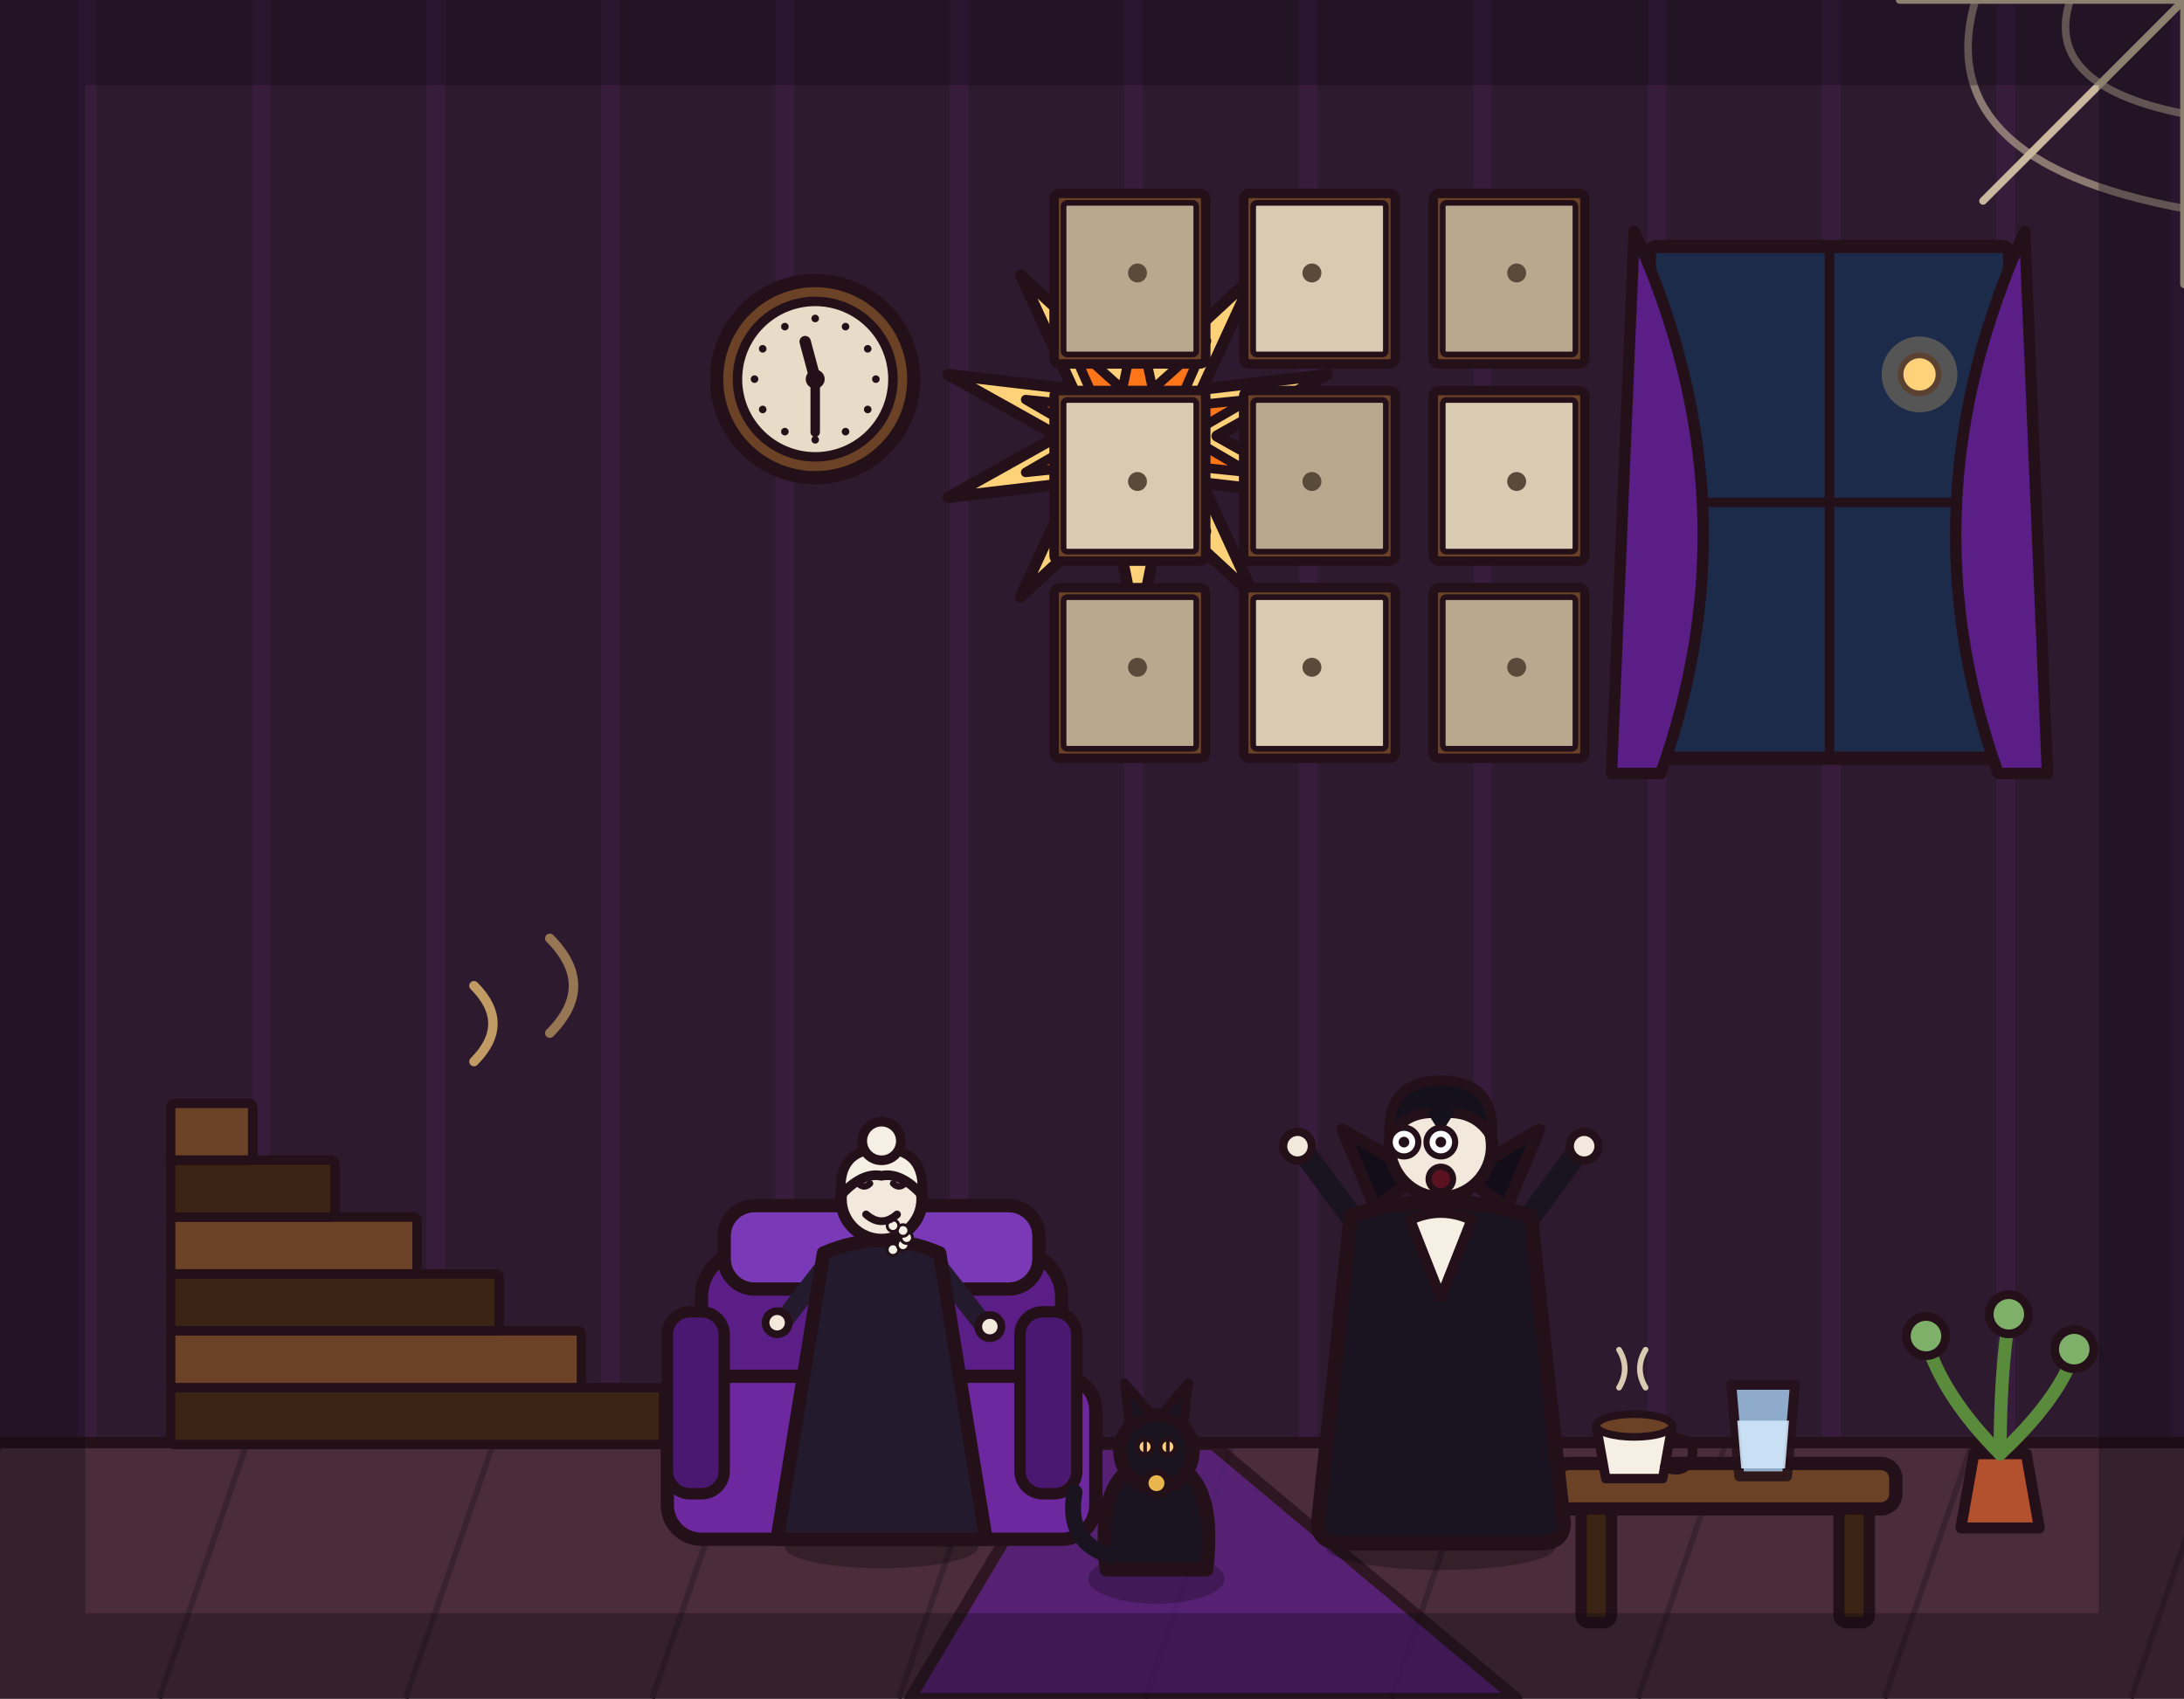
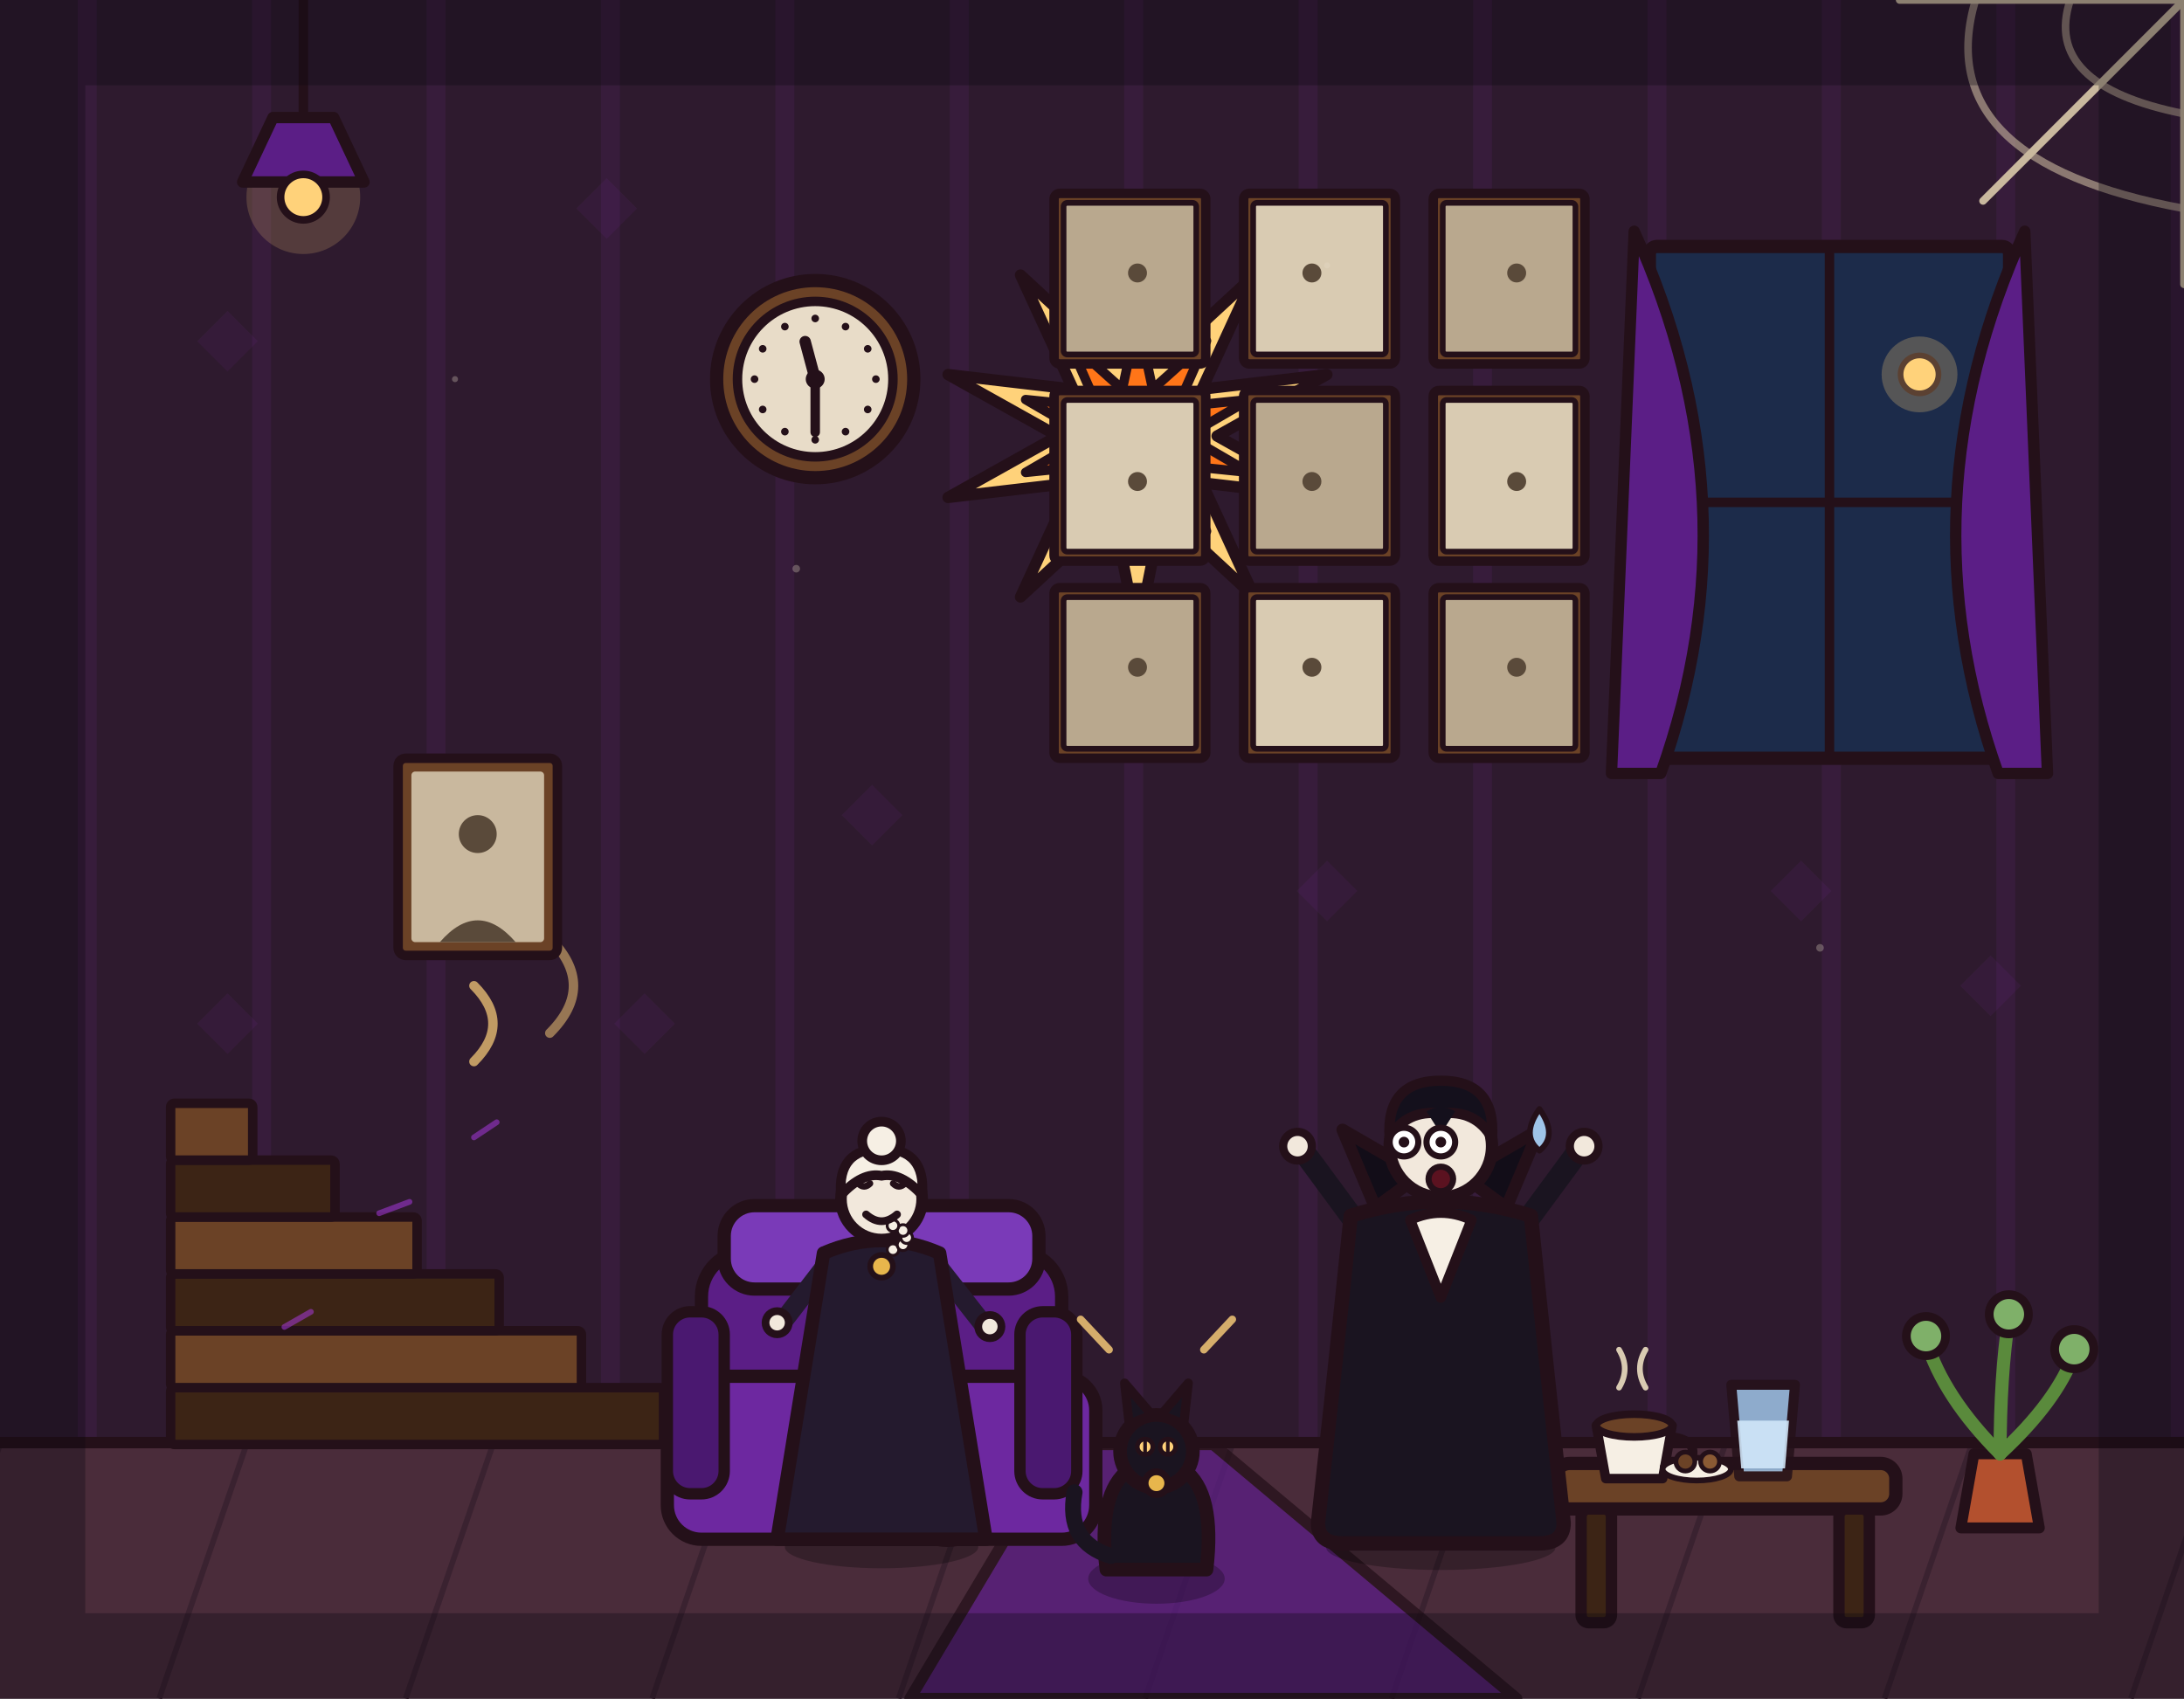
<svg xmlns="http://www.w3.org/2000/svg" viewBox="0 0 1152 896" width="1152" height="896">
  <rect x="0" y="0" width="1152" height="896" fill="#2e1a2e" />
  <path d="M46 0V762M138 0V762M230 0V762M322 0V762M414 0V762M506 0V762M598 0V762M690 0V762M782 0V762M874 0V762M966 0V762M1058 0V762M1150 0V762" stroke="#b03aeb" stroke-width="10" opacity=".07" fill="none" />
  <rect x="0" y="760" width="1152" height="136" fill="#4a2c3a" />
  <path d="M0 762 L-46 896M130 762 L84 896M260 762 L214 896M390 762 L344 896M520 762 L474 896M650 762 L604 896M780 762 L734 896M910 762 L864 896M1040 762 L994 896M1170 762 L1124 896" stroke="#3a2230" stroke-width="3" fill="none" />
  <line x1="0" y1="761" x2="1152" y2="761" stroke="#241019" stroke-width="6" stroke-linecap="round" />
  <path d="M480 896 L560 762 L640 762 L800 896 Z" fill="#5b1e86" stroke="#241019" stroke-width="6" stroke-linejoin="round" stroke-linecap="round" opacity="0.75" />
  <rect x="90" y="732" width="260" height="30" rx="2" fill="#3c2415" stroke="#241019" stroke-width="5" stroke-linejoin="round" stroke-linecap="round" />
  <rect x="90" y="702" width="216.7" height="30" rx="2" fill="#6b4226" stroke="#241019" stroke-width="5" stroke-linejoin="round" stroke-linecap="round" />
  <rect x="90" y="672" width="173.3" height="30" rx="2" fill="#3c2415" stroke="#241019" stroke-width="5" stroke-linejoin="round" stroke-linecap="round" />
  <rect x="90" y="642" width="130" height="30" rx="2" fill="#6b4226" stroke="#241019" stroke-width="5" stroke-linejoin="round" stroke-linecap="round" />
  <rect x="90" y="612" width="86.7" height="30" rx="2" fill="#3c2415" stroke="#241019" stroke-width="5" stroke-linejoin="round" stroke-linecap="round" />
  <rect x="90" y="582" width="43.3" height="30" rx="2" fill="#6b4226" stroke="#241019" stroke-width="5" stroke-linejoin="round" stroke-linecap="round" />
  <path d="M250 560 Q270 540 250 520" fill="none" stroke="#ffd27a" stroke-width="5" stroke-linecap="round" stroke-linejoin="round" opacity="0.7" />
  <path d="M290 545 Q315 520 290 495" fill="none" stroke="#ffd27a" stroke-width="5" stroke-linecap="round" stroke-linejoin="round" opacity="0.5" />
  <path d="M600.0 125.0L613.0 190.1L661.7 145.1L634.0 205.3L699.9 197.6L642.0 230.0L699.9 262.4L634.0 254.7L661.7 314.9L613.0 269.9L600.0 335.0L587.0 269.9L538.3 314.9L566.0 254.7L500.1 262.4L558.0 230.0L500.1 197.6L566.0 205.3L538.3 145.1L587.0 190.1 Z" fill="#ffd27a" stroke="#241019" stroke-width="6" stroke-linejoin="round" stroke-linecap="round" />
  <path d="M600.0 168.0L608.0 205.3L636.4 179.8L621.0 214.7L659.0 210.8L626.0 230.0L659.0 249.2L621.0 245.3L636.4 280.2L608.0 254.7L600.0 292.0L592.0 254.7L563.6 280.2L579.0 245.3L541.0 249.2L574.0 230.0L541.0 210.8L579.0 214.7L563.6 179.8L592.0 205.3 Z" fill="#ff7518" stroke="#241019" stroke-width="5" stroke-linejoin="round" stroke-linecap="round" />
  <rect x="870" y="130" width="190" height="270" rx="4" fill="#1c2b4a" stroke="#241019" stroke-width="7" stroke-linejoin="round" stroke-linecap="round" />
  <line x1="965" y1="130" x2="965" y2="400" stroke="#241019" stroke-width="5" stroke-linecap="round" />
  <line x1="870" y1="265" x2="1060" y2="265" stroke="#241019" stroke-width="5" stroke-linecap="round" />
  <path d="M862 122 Q927 265 876 408 L850 408 Z" fill="#5b1e86" stroke="#241019" stroke-width="6" stroke-linejoin="round" stroke-linecap="round" />
  <path d="M1068 122 Q1003 265 1054 408 L1080 408 Z" fill="#5b1e86" stroke="#241019" stroke-width="6" stroke-linejoin="round" stroke-linecap="round" />
  <circle cx="1012.5" cy="197.5" r="10" fill="#ffd27a" stroke="#241019" stroke-width="3" stroke-linejoin="round" stroke-linecap="round" />
  <circle cx="1012.5" cy="197.5" r="20" fill="#ffd27a" opacity="0.25" stroke="none" />
  <rect x="556" y="102" width="80" height="90" rx="3" fill="#6b4226" stroke="#241019" stroke-width="5" stroke-linejoin="round" stroke-linecap="round" />
  <rect x="561" y="107" width="70" height="80" rx="2" fill="#b9a88e" stroke="#241019" stroke-width="3" stroke-linejoin="round" stroke-linecap="round" />
  <circle cx="600" cy="144" r="5" fill="#5a4a3a" stroke-width="0" stroke-linejoin="round" stroke-linecap="round" stroke="none" />
  <rect x="556" y="206" width="80" height="90" rx="3" fill="#6b4226" stroke="#241019" stroke-width="5" stroke-linejoin="round" stroke-linecap="round" />
  <rect x="561" y="211" width="70" height="80" rx="2" fill="#d9cbb2" stroke="#241019" stroke-width="3" stroke-linejoin="round" stroke-linecap="round" />
  <circle cx="600" cy="254" r="5" fill="#5a4a3a" stroke-width="0" stroke-linejoin="round" stroke-linecap="round" stroke="none" />
  <rect x="556" y="310" width="80" height="90" rx="3" fill="#6b4226" stroke="#241019" stroke-width="5" stroke-linejoin="round" stroke-linecap="round" />
  <rect x="561" y="315" width="70" height="80" rx="2" fill="#b9a88e" stroke="#241019" stroke-width="3" stroke-linejoin="round" stroke-linecap="round" />
  <circle cx="600" cy="352" r="5" fill="#5a4a3a" stroke-width="0" stroke-linejoin="round" stroke-linecap="round" stroke="none" />
  <rect x="656" y="102" width="80" height="90" rx="3" fill="#6b4226" stroke="#241019" stroke-width="5" stroke-linejoin="round" stroke-linecap="round" />
  <rect x="661" y="107" width="70" height="80" rx="2" fill="#d9cbb2" stroke="#241019" stroke-width="3" stroke-linejoin="round" stroke-linecap="round" />
  <circle cx="692" cy="144" r="5" fill="#5a4a3a" stroke-width="0" stroke-linejoin="round" stroke-linecap="round" stroke="none" />
  <rect x="656" y="206" width="80" height="90" rx="3" fill="#6b4226" stroke="#241019" stroke-width="5" stroke-linejoin="round" stroke-linecap="round" />
  <rect x="661" y="211" width="70" height="80" rx="2" fill="#b9a88e" stroke="#241019" stroke-width="3" stroke-linejoin="round" stroke-linecap="round" />
  <circle cx="692" cy="254" r="5" fill="#5a4a3a" stroke-width="0" stroke-linejoin="round" stroke-linecap="round" stroke="none" />
  <rect x="656" y="310" width="80" height="90" rx="3" fill="#6b4226" stroke="#241019" stroke-width="5" stroke-linejoin="round" stroke-linecap="round" />
  <rect x="661" y="315" width="70" height="80" rx="2" fill="#d9cbb2" stroke="#241019" stroke-width="3" stroke-linejoin="round" stroke-linecap="round" />
  <circle cx="692" cy="352" r="5" fill="#5a4a3a" stroke-width="0" stroke-linejoin="round" stroke-linecap="round" stroke="none" />
  <rect x="756" y="102" width="80" height="90" rx="3" fill="#6b4226" stroke="#241019" stroke-width="5" stroke-linejoin="round" stroke-linecap="round" />
  <rect x="761" y="107" width="70" height="80" rx="2" fill="#b9a88e" stroke="#241019" stroke-width="3" stroke-linejoin="round" stroke-linecap="round" />
  <circle cx="800" cy="144" r="5" fill="#5a4a3a" stroke-width="0" stroke-linejoin="round" stroke-linecap="round" stroke="none" />
  <rect x="756" y="206" width="80" height="90" rx="3" fill="#6b4226" stroke="#241019" stroke-width="5" stroke-linejoin="round" stroke-linecap="round" />
  <rect x="761" y="211" width="70" height="80" rx="2" fill="#d9cbb2" stroke="#241019" stroke-width="3" stroke-linejoin="round" stroke-linecap="round" />
  <circle cx="800" cy="254" r="5" fill="#5a4a3a" stroke-width="0" stroke-linejoin="round" stroke-linecap="round" stroke="none" />
  <rect x="756" y="310" width="80" height="90" rx="3" fill="#6b4226" stroke="#241019" stroke-width="5" stroke-linejoin="round" stroke-linecap="round" />
  <rect x="761" y="315" width="70" height="80" rx="2" fill="#b9a88e" stroke="#241019" stroke-width="3" stroke-linejoin="round" stroke-linecap="round" />
  <circle cx="800" cy="352" r="5" fill="#5a4a3a" stroke-width="0" stroke-linejoin="round" stroke-linecap="round" stroke="none" />
  <g transform="translate(430 200)">
    <circle cx="0" cy="0" r="52" fill="#6b4226" stroke="#241019" stroke-width="7" stroke-linejoin="round" stroke-linecap="round" />
    <circle cx="0" cy="0" r="41" fill="#e8dcc8" stroke="#241019" stroke-width="5" stroke-linejoin="round" stroke-linecap="round" />
    <circle cx="0" cy="-32" r="2" fill="#241019" opacity="1" />
    <circle cx="16" cy="-27.7" r="2" fill="#241019" opacity="1" />
    <circle cx="27.7" cy="-16" r="2" fill="#241019" opacity="1" />
    <circle cx="32" cy="0" r="2" fill="#241019" opacity="1" />
    <circle cx="27.7" cy="16" r="2" fill="#241019" opacity="1" />
    <circle cx="16" cy="27.7" r="2" fill="#241019" opacity="1" />
    <circle cx="0" cy="32" r="2" fill="#241019" opacity="1" />
    <circle cx="-16" cy="27.7" r="2" fill="#241019" opacity="1" />
    <circle cx="-27.7" cy="16" r="2" fill="#241019" opacity="1" />
    <circle cx="-32" cy="0" r="2" fill="#241019" opacity="1" />
    <circle cx="-27.7" cy="-16" r="2" fill="#241019" opacity="1" />
    <circle cx="-16" cy="-27.7" r="2" fill="#241019" opacity="1" />
    <line x1="0" y1="0" x2="0" y2="28" stroke="#241019" stroke-width="5" stroke-linecap="round" />
    <line x1="0" y1="0" x2="-5.3" y2="-19.8" stroke="#241019" stroke-width="6" stroke-linecap="round" />
    <circle cx="0" cy="0" r="4" fill="#241019" stroke="#241019" stroke-width="2" stroke-linejoin="round" stroke-linecap="round" />
  </g>
  <line x1="1152" y1="0" x2="1002" y2="0" stroke="#c9b89e" stroke-width="4" stroke-linecap="round" />
  <line x1="1152" y1="0" x2="1152" y2="150" stroke="#c9b89e" stroke-width="4" stroke-linecap="round" />
  <line x1="1152" y1="0" x2="1046" y2="106" stroke="#c9b89e" stroke-width="4" stroke-linecap="round" />
  <path d="M1092 0 Q1077 45 1152 60" fill="none" stroke="#c9b89e" stroke-width="4" stroke-linecap="round" stroke-linejoin="round" opacity="0.6" />
  <path d="M1042 0 Q1017 85 1152 110" fill="none" stroke="#c9b89e" stroke-width="4" stroke-linecap="round" stroke-linejoin="round" opacity="0.6" />
  <rect x="820" y="772" width="180" height="24" rx="8" fill="#6b4226" stroke="#241019" stroke-width="7" stroke-linejoin="round" stroke-linecap="round" />
  <rect x="834" y="796" width="16" height="60" rx="4" fill="#3c2415" stroke="#241019" stroke-width="6" stroke-linejoin="round" stroke-linecap="round" />
  <rect x="970" y="796" width="16" height="60" rx="4" fill="#3c2415" stroke="#241019" stroke-width="6" stroke-linejoin="round" stroke-linecap="round" />
  <g transform="translate(862 766) scale(1)">
    <path d="M-8 -34 q6 -10 0 -20" fill="none" stroke="#d9cbb2" stroke-width="3" stroke-linecap="round" stroke-linejoin="round" />
    <path d="M6 -34 q-6 -10 0 -20" fill="none" stroke="#d9cbb2" stroke-width="3" stroke-linecap="round" stroke-linejoin="round" />
    <path d="M-20 -14 L20 -14 L15 14 L-15 14 Z" fill="#f6efe4" stroke="#241019" stroke-width="5" stroke-linejoin="round" stroke-linecap="round" />
    <path d="M20 -8 Q34 -6 30 4 Q26 12 16 8" fill="none" stroke="#241019" stroke-width="5" stroke-linecap="round" stroke-linejoin="round" />
    <ellipse cx="0" cy="-14" rx="20" ry="6" fill="#6b4226" stroke="#241019" stroke-width="4" stroke-linejoin="round" stroke-linecap="round" />
  </g>
  <g transform="translate(930 762) scale(1.05)">
    <path d="M-16 -30 L16 -30 L12 16 L-12 16 Z" fill="#9fc4e8" stroke="#241019" stroke-width="5" stroke-linejoin="round" stroke-linecap="round" opacity="0.85" />
    <path d="M-13 -12 L13 -12 L11 12 L-11 12 Z" fill="#cfe6f8" stroke-width="0" stroke-linejoin="round" stroke-linecap="round" stroke="none" opacity="0.9" />
  </g>
  <g transform="translate(1055 806) scale(1.15)">
    <path d="M-18 0 L18 0 L12 -34 L-12 -34 Z" fill="#b3502e" stroke="#241019" stroke-width="5" stroke-linejoin="round" stroke-linecap="round" />
    <path d="M0 -34 Q-26 -60 -34 -86" fill="none" stroke="#5a8a3c" stroke-width="6" stroke-linecap="round" stroke-linejoin="round" />
    <path d="M0 -34 Q0 -70 4 -96" fill="none" stroke="#5a8a3c" stroke-width="6" stroke-linecap="round" stroke-linejoin="round" />
    <path d="M0 -34 Q26 -58 34 -80" fill="none" stroke="#5a8a3c" stroke-width="6" stroke-linecap="round" stroke-linejoin="round" />
    <circle cx="-34" cy="-88" r="9" fill="#7fb069" stroke="#241019" stroke-width="4" stroke-linejoin="round" stroke-linecap="round" />
    <circle cx="4" cy="-98" r="9" fill="#7fb069" stroke="#241019" stroke-width="4" stroke-linejoin="round" stroke-linecap="round" />
    <circle cx="34" cy="-82" r="9" fill="#7fb069" stroke="#241019" stroke-width="4" stroke-linejoin="round" stroke-linecap="round" />
  </g>
  <g>
    <rect x="370" y="660" width="190" height="130" rx="24" fill="#5b1e86" stroke="#241019" stroke-width="7" stroke-linejoin="round" stroke-linecap="round" />
    <rect x="352" y="726" width="226" height="86" rx="18" fill="#6d28a0" stroke="#241019" stroke-width="7" stroke-linejoin="round" stroke-linecap="round" />
    <rect x="352" y="692" width="30" height="96" rx="12" fill="#4a1870" stroke="#241019" stroke-width="6" stroke-linejoin="round" stroke-linecap="round" />
    <rect x="538" y="692" width="30" height="96" rx="12" fill="#4a1870" stroke="#241019" stroke-width="6" stroke-linejoin="round" stroke-linecap="round" />
    <rect x="382" y="636" width="166" height="44" rx="16" fill="#7a3ab8" stroke="#241019" stroke-width="7" stroke-linejoin="round" stroke-linecap="round" />
  </g>
  <g transform="translate(465 812) scale(1.02 1.02)">
    <ellipse cx="0" cy="4" rx="50" ry="11" fill="#000000" stroke-width="0" stroke-linejoin="round" stroke-linecap="round" stroke="none" opacity="0.28" />
    <path d="M-8 -56 L28 -50 L32 -6" fill="none" stroke="#1c1426" stroke-width="14" stroke-linecap="round" stroke-linejoin="round" />
    <path d="M-14 -56 L12 -48 L16 -4" fill="none" stroke="#1c1426" stroke-width="14" stroke-linecap="round" stroke-linejoin="round" />
    <ellipse cx="34" cy="-4" rx="13" ry="6" fill="#14101c" stroke="#241019" stroke-width="4" stroke-linejoin="round" stroke-linecap="round" />
    <path d="M30 -140 L52 -112" fill="none" stroke="#241a2e" stroke-width="10" stroke-linecap="round" stroke-linejoin="round" />
    <circle cx="56" cy="-110" r="6" fill="#f2e8dc" stroke="#241019" stroke-width="4" stroke-linejoin="round" stroke-linecap="round" />
    <path d="M-30 -140 L-50 -114" fill="none" stroke="#241a2e" stroke-width="10" stroke-linecap="round" stroke-linejoin="round" />
    <circle cx="-54" cy="-112" r="6" fill="#f2e8dc" stroke="#241019" stroke-width="4" stroke-linejoin="round" stroke-linecap="round" />
    <path d="M-30 -148 L-54 0 L54 0 L30 -148 Q0 -161 -30 -148 Z" fill="#241a2e" stroke="#241019" stroke-width="7" stroke-linejoin="round" stroke-linecap="round" />
    <circle cx="0" cy="-176" r="21" fill="#f2e8dc" stroke="#241019" stroke-width="6" stroke-linejoin="round" stroke-linecap="round" />
    <path d="M-21 -178 Q-23 -202 0 -202 Q23 -202 21 -178 Q10 -190 0 -188 Q-10 -190 -21 -178 Z" fill="#f6efe4" stroke="#241019" stroke-width="5" stroke-linejoin="round" stroke-linecap="round" />
    <circle cx="0" cy="-206" r="10" fill="#f6efe4" stroke="#241019" stroke-width="5" stroke-linejoin="round" stroke-linecap="round" />
    <circle cx="5.9" cy="-149.8" r="3" fill="#f6efe4" stroke="#241019" stroke-width="1.5" stroke-linejoin="round" stroke-linecap="round" />
    <circle cx="11.1" cy="-152.3" r="3" fill="#f6efe4" stroke="#241019" stroke-width="1.5" stroke-linejoin="round" stroke-linecap="round" />
    <circle cx="13" cy="-156" r="3" fill="#f6efe4" stroke="#241019" stroke-width="1.5" stroke-linejoin="round" stroke-linecap="round" />
    <circle cx="11.1" cy="-159.7" r="3" fill="#f6efe4" stroke="#241019" stroke-width="1.5" stroke-linejoin="round" stroke-linecap="round" />
    <circle cx="5.9" cy="-162.2" r="3" fill="#f6efe4" stroke="#241019" stroke-width="1.5" stroke-linejoin="round" stroke-linecap="round" />
    <path d="M-12 -184 Q-9 -181 -6 -184" fill="none" stroke="#241019" stroke-width="3.4" stroke-linecap="round" stroke-linejoin="round" />
    <path d="M6 -184 Q9 -181 12 -184" fill="none" stroke="#241019" stroke-width="3.4" stroke-linecap="round" stroke-linejoin="round" />
    <path d="M-8 -168 Q0 -161 8 -168" fill="none" stroke="#241019" stroke-width="4" stroke-linecap="round" stroke-linejoin="round" />
  </g>
  <g transform="translate(610 828) scale(1.2 1.2)">
    <ellipse cx="0" cy="4" rx="30" ry="11" fill="#000000" stroke-width="0" stroke-linejoin="round" stroke-linecap="round" stroke="none" opacity="0.25" />
    <path d="M-22 0 Q-26 -34 -12 -44 Q0 -50 12 -44 Q26 -34 22 0 Z" fill="#1a1420" stroke="#241019" stroke-width="6" stroke-linejoin="round" stroke-linecap="round" />
    <circle cx="0" cy="-52" r="16" fill="#1a1420" stroke="#241019" stroke-width="6" stroke-linejoin="round" stroke-linecap="round" />
    <path d="M-12 -64 L-14 -82 L-2 -68 Z" fill="#1a1420" stroke="#241019" stroke-width="4" stroke-linejoin="round" stroke-linecap="round" />
    <path d="M12 -64 L14 -82 L2 -68 Z" fill="#1a1420" stroke="#241019" stroke-width="4" stroke-linejoin="round" stroke-linecap="round" />
    <path d="M-20 -6 Q-40 -12 -36 -34" fill="none" stroke="#1a1420" stroke-width="7" stroke-linecap="round" stroke-linejoin="round" />
    <circle cx="-5" cy="-54" r="3.4" fill="#ffd27a" stroke="#241019" stroke-width="2" stroke-linejoin="round" stroke-linecap="round" />
    <circle cx="5" cy="-54" r="3.4" fill="#ffd27a" stroke="#241019" stroke-width="2" stroke-linejoin="round" stroke-linecap="round" />
    <line x1="-5" y1="-57" x2="-5" y2="-51" stroke="#241019" stroke-width="1.6" stroke-linecap="round" />
    <line x1="5" y1="-57" x2="5" y2="-51" stroke="#241019" stroke-width="1.6" stroke-linecap="round" />
    <circle cx="0" cy="-38" r="5" fill="#e8b64c" stroke="#241019" stroke-width="3" stroke-linejoin="round" stroke-linecap="round" />
  </g>
  <g transform="translate(760 812) scale(1.08 1.08)">
    <ellipse cx="0" cy="4" rx="56" ry="11" fill="#000000" stroke-width="0" stroke-linejoin="round" stroke-linecap="round" stroke="none" opacity="0.28" />
    <path d="M-12 -62 L-16 -6" fill="none" stroke="#241a2e" stroke-width="15" stroke-linecap="round" stroke-linejoin="round" />
    <path d="M12 -62 L16 -6" fill="none" stroke="#241a2e" stroke-width="15" stroke-linecap="round" stroke-linejoin="round" />
    <ellipse cx="-18" cy="-4" rx="15" ry="7" fill="#14101c" stroke="#241019" stroke-width="4" stroke-linejoin="round" stroke-linecap="round" />
    <ellipse cx="18" cy="-4" rx="15" ry="7" fill="#14101c" stroke="#241019" stroke-width="4" stroke-linejoin="round" stroke-linecap="round" />
    <path d="M-38 -150 L-66 -188" fill="none" stroke="#1a1420" stroke-width="11" stroke-linecap="round" stroke-linejoin="round" />
    <circle cx="-70" cy="-192" r="7" fill="#f2e8dc" stroke="#241019" stroke-width="4" stroke-linejoin="round" stroke-linecap="round" />
    <path d="M38 -150 L66 -188" fill="none" stroke="#1a1420" stroke-width="11" stroke-linecap="round" stroke-linejoin="round" />
    <circle cx="70" cy="-192" r="7" fill="#f2e8dc" stroke="#241019" stroke-width="4" stroke-linejoin="round" stroke-linecap="round" />
    <path d="M-44 -158 Q-52 -80 -60 -8 Q-60 2 -48 2 L48 2 Q60 2 60 -8 Q52 -80 44 -158 Q0 -172 -44 -158 Z" fill="#1a1420" stroke="#241019" stroke-width="7" stroke-linejoin="round" stroke-linecap="round" />
    <path d="M-32 -162 L-48 -200 L-10 -178 Z" fill="#120d18" stroke="#241019" stroke-width="6" stroke-linejoin="round" stroke-linecap="round" />
    <path d="M32 -162 L48 -200 L10 -178 Z" fill="#120d18" stroke="#241019" stroke-width="6" stroke-linejoin="round" stroke-linecap="round" />
    <path d="M-15 -156 L0 -118 L15 -156 Q0 -163 -15 -156 Z" fill="#f6efe4" stroke="#241019" stroke-width="5" stroke-linejoin="round" stroke-linecap="round" />
    <circle cx="0" cy="-192" r="25" fill="#f2e8dc" stroke="#241019" stroke-width="6" stroke-linejoin="round" stroke-linecap="round" />
    <path d="M-25 -196 Q-27 -224 0 -224 Q27 -224 25 -196 Q17 -210 0 -208 Q-17 -210 -25 -196 Z" fill="#14101c" stroke="#241019" stroke-width="5" stroke-linejoin="round" stroke-linecap="round" />
    <path d="M-7 -209 L0 -198 L7 -209 Q0 -213 -7 -209 Z" fill="#14101c" stroke-width="0" stroke-linejoin="round" stroke-linecap="round" stroke="none" />
    <circle cx="-18" cy="-194" r="7" fill="#ffffff" stroke="#241019" stroke-width="3" stroke-linejoin="round" stroke-linecap="round" />
    <circle cx="0" cy="-194" r="7" fill="#ffffff" stroke="#241019" stroke-width="3" stroke-linejoin="round" stroke-linecap="round" />
    <circle cx="-18" cy="-194" r="2.6" fill="#241019" stroke-width="0" stroke-linejoin="round" stroke-linecap="round" stroke="none" />
    <circle cx="0" cy="-194" r="2.6" fill="#241019" stroke-width="0" stroke-linejoin="round" stroke-linecap="round" stroke="none" />
    <circle cx="0" cy="-176" r="6" fill="#5b1220" stroke="#241019" stroke-width="3" stroke-linejoin="round" stroke-linecap="round" />
  </g>
+   <g fill="#b03aeb" opacity="0.06">
+     <path d="M120 164l16 16-16 16-16-16Z" />
+     <path d="M320 94l16 16-16 16-16-16Z" />
+     <path d="M460 414l16 16-16 16-16-16Z" />
+     <path d="M700 454l16 16-16 16-16-16Z" />
+     <path d="M950 454l16 16-16 16-16-16Z" />
+     <path d="M1050 504l16 16-16 16-16-16Z" />
+     <path d="M120 524l16 16-16 16-16-16Z" />
+     <path d="M340 524l16 16-16 16-16-16Z" />
+   </g>
+   <line x1="160" y1="0" x2="160" y2="66" stroke="#241019" stroke-width="5" stroke-linecap="round" />
+   <circle cx="160" cy="104" r="30" fill="#ffd27a" opacity=".18" stroke="none" />
+   <path d="M128 96 L192 96 L176 62 L144 62 Z" fill="#5b1e86" stroke="#241019" stroke-width="6" stroke-linejoin="round" stroke-linecap="round" />
+   <circle cx="160" cy="104" r="12" fill="#ffd27a" stroke="#241019" stroke-width="4" stroke-linejoin="round" stroke-linecap="round" />
+   <rect x="210" y="400" width="84" height="104" rx="4" fill="#6b4226" stroke="#241019" stroke-width="5" stroke-linejoin="round" stroke-linecap="round" />
+   <rect x="217" y="407" width="70" height="90" rx="2" fill="#c9b89e" stroke="none" />
+   <circle cx="252" cy="440" r="10" fill="#5a4a3a" stroke="none" />
+   <path d="M232 497Q252 474 272 497Z" fill="#5a4a3a" stroke="none" />
+   <g stroke="#b03aeb" stroke-width="3" stroke-linecap="round" opacity=".5" fill="none">
+     <path d="M150 700l14 -8" />
+     <path d="M200 640l16 -6" />
+     <path d="M250 600l12 -8" />
+   </g>
+   <g stroke="#ffd27a" stroke-width="4" stroke-linecap="round" opacity=".8">
+     <line x1="585" y1="712" x2="570" y2="696" />
+     <line x1="635" y1="712" x2="650" y2="696" />
+   </g>
+   <path d="M812 585q10 14 0 22q-10 -8 0 -22Z" fill="#9fc4e8" stroke="#241019" stroke-width="3" stroke-linejoin="round" />
+   <circle cx="465" cy="668" r="6" fill="#e8b64c" stroke="#241019" stroke-width="3" stroke-linejoin="round" stroke-linecap="round" />
+   <g transform="translate(895 775)">
+     <ellipse cx="0" cy="0" rx="18" ry="6" fill="#f6efe4" stroke="#241019" stroke-width="3" stroke-linejoin="round" stroke-linecap="round" />
+     <circle cx="-6" cy="-4" r="5" fill="#6b4226" stroke="#241019" stroke-width="2.5" stroke-linejoin="round" stroke-linecap="round" />
+     <circle cx="7" cy="-4" r="5" fill="#8a5a34" stroke="#241019" stroke-width="2.5" stroke-linejoin="round" stroke-linecap="round" />
+   </g>
+   <g fill="#e8dcc8" opacity=".3">
+     <circle cx="420" cy="300" r="2" />
+     <circle cx="700" cy="140" r="1.6" />
+     <circle cx="960" cy="500" r="2" />
+     <circle cx="240" cy="200" r="1.6" />
+   </g>
  <rect x="0" y="0" width="1152" height="896" fill="none" stroke="#0b0710" stroke-width="90" opacity="0.32" />
</svg>
